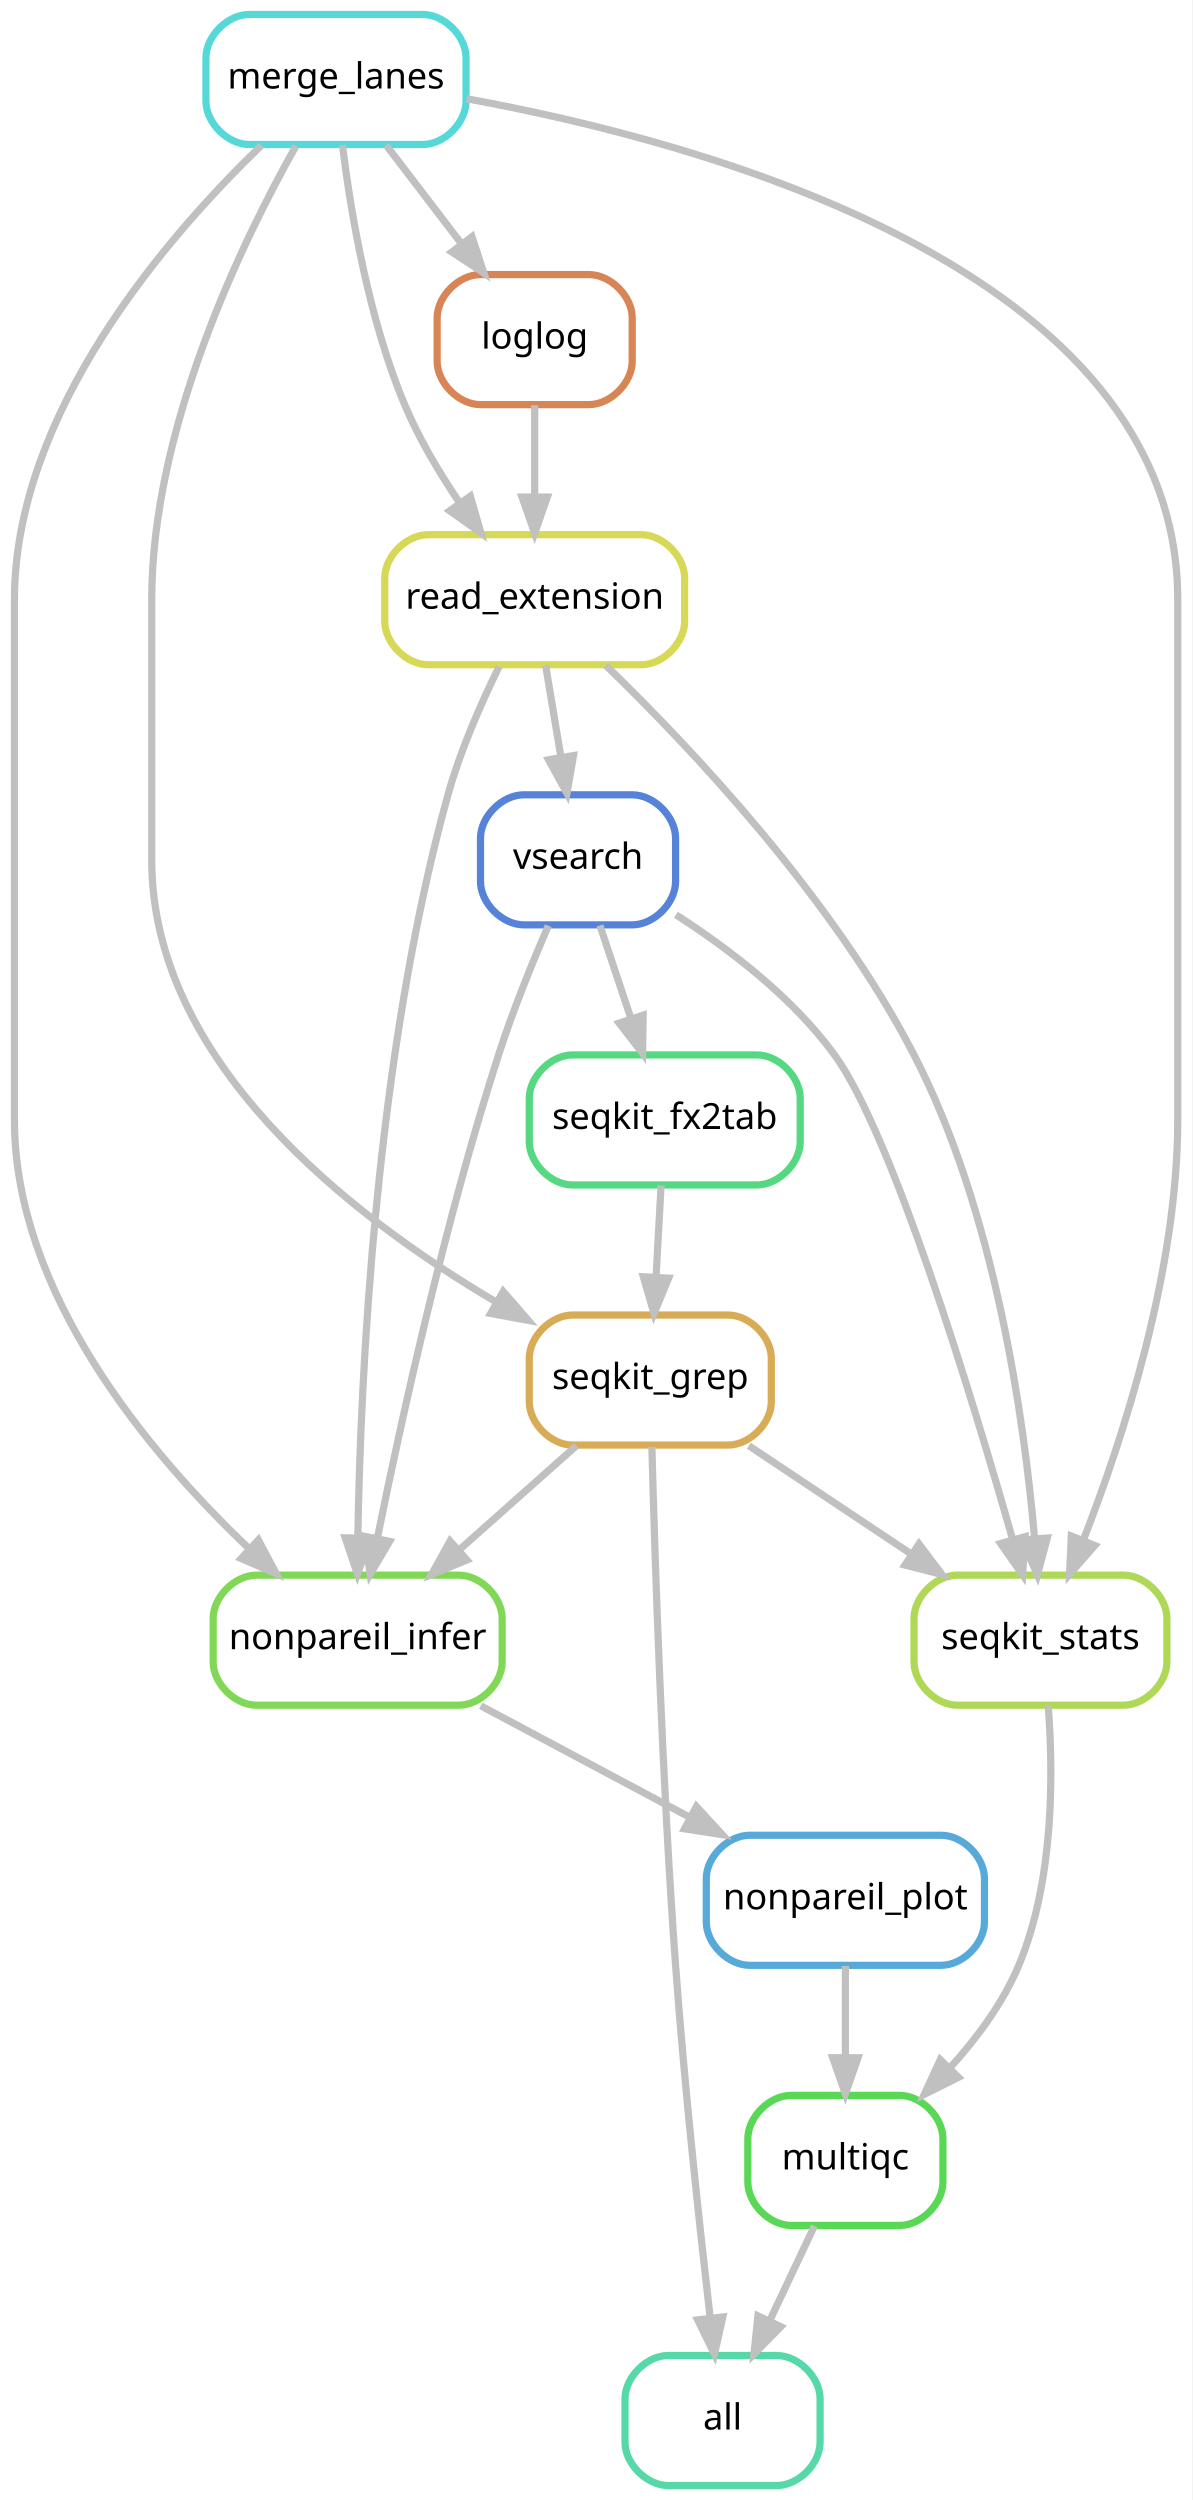
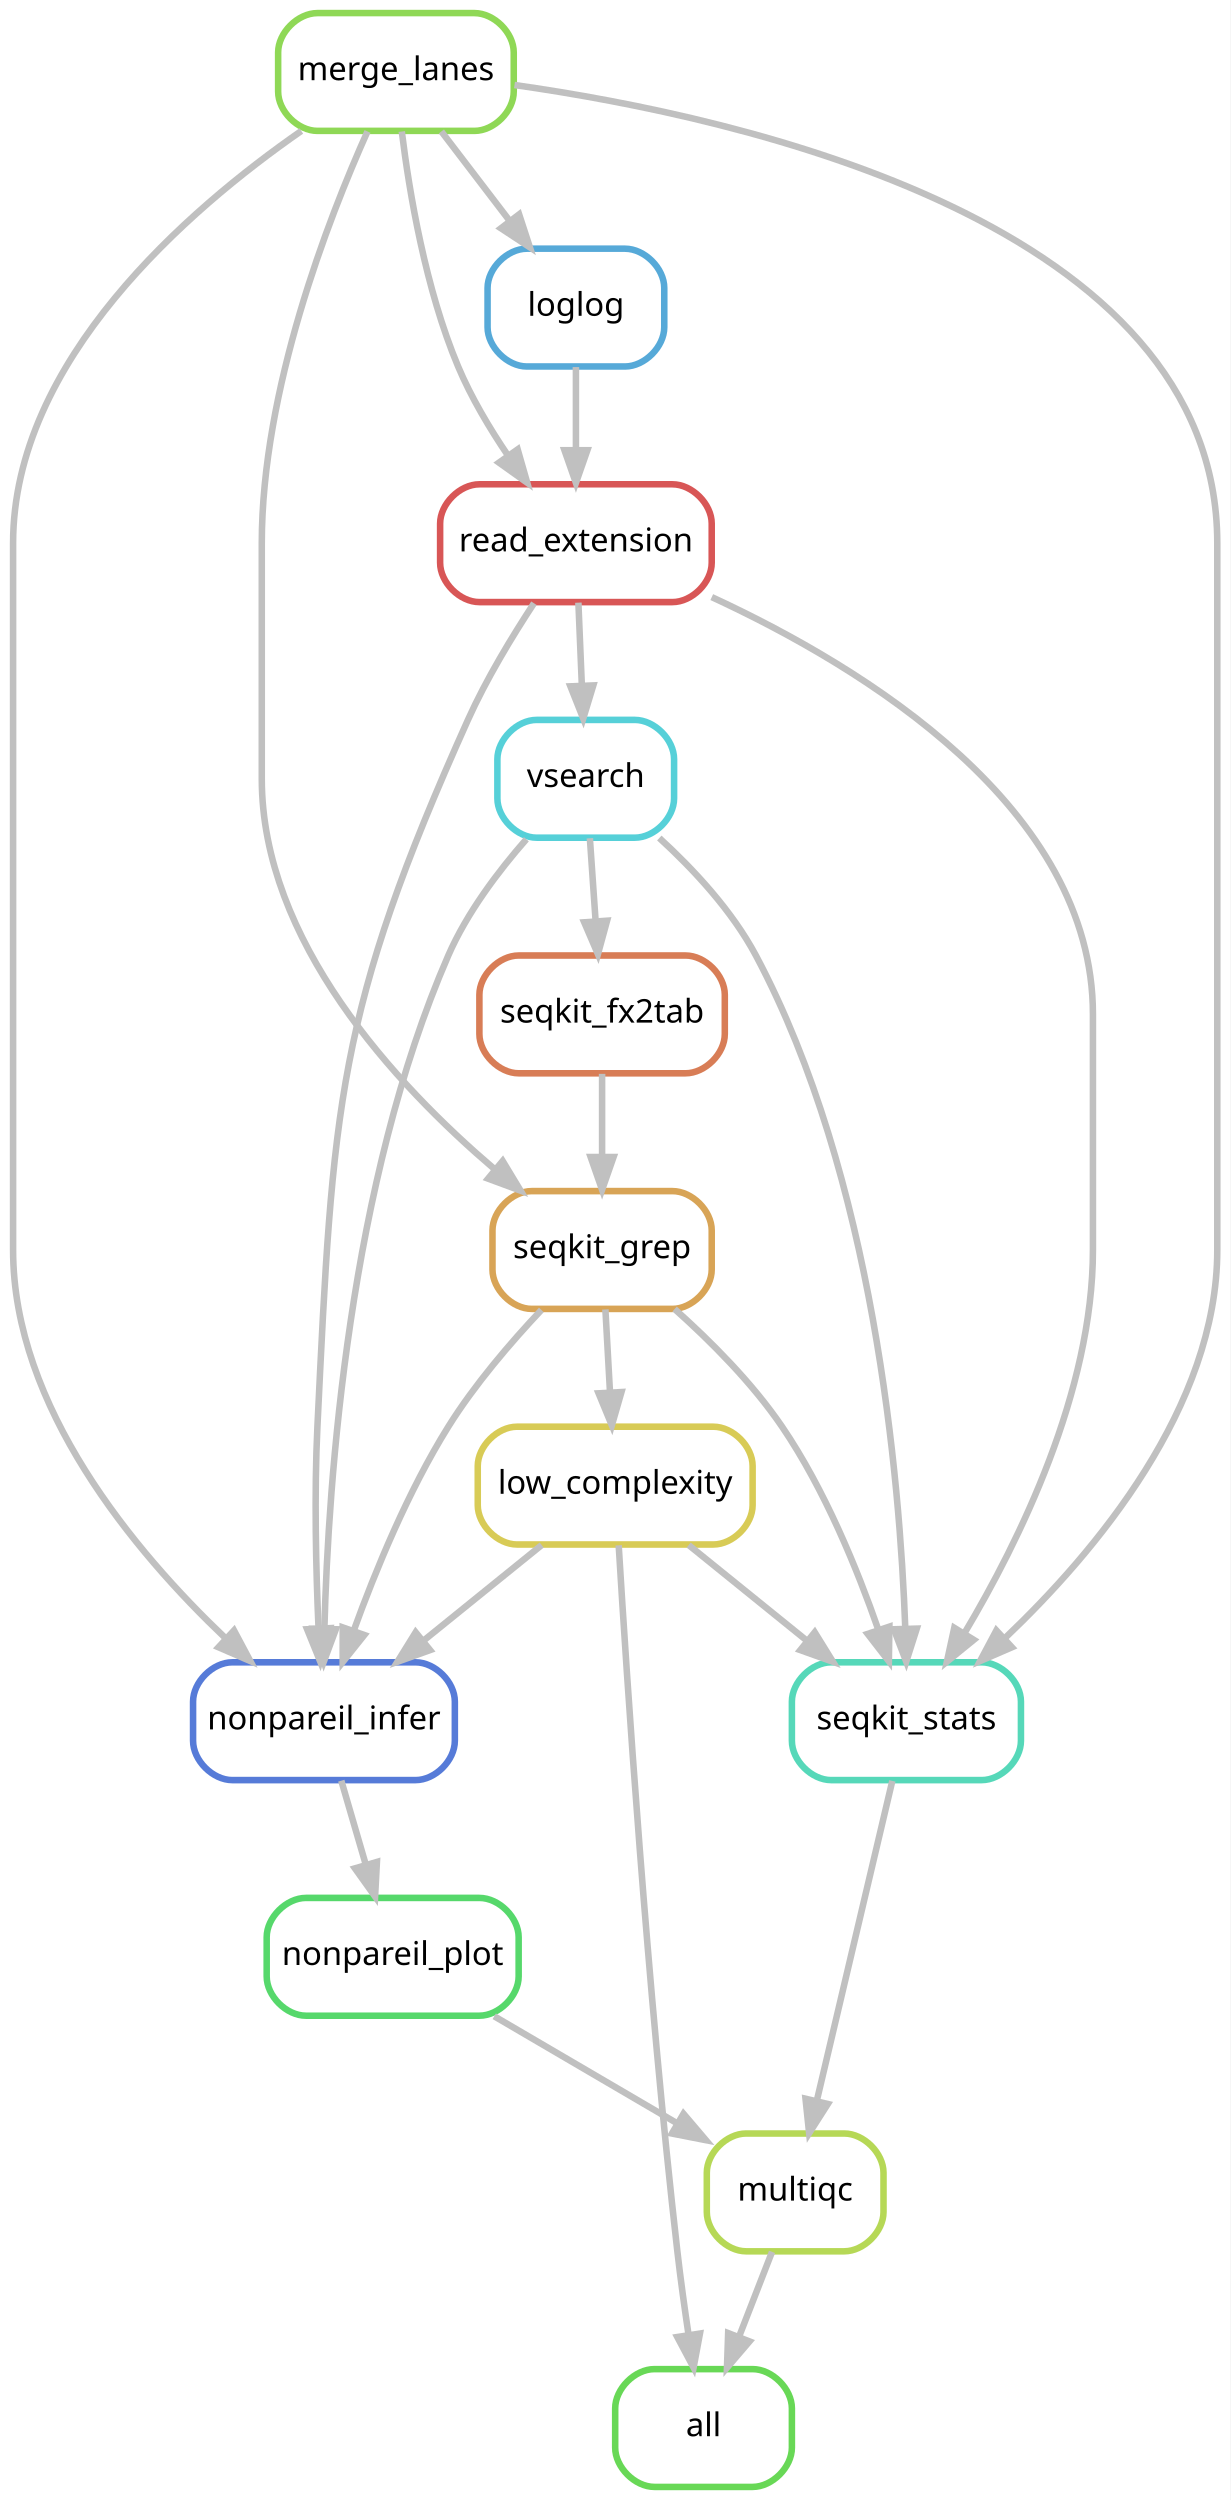
- <svg xmlns="http://www.w3.org/2000/svg" width="330pt" height="692pt" viewBox="0.00 0.00 330.00 692.00">
-   <g id="graph0" class="graph" transform="scale(1 1) rotate(0) translate(4 688)">
-     <polygon fill="#ffffff" stroke="transparent" points="-4,4 -4,-688 326,-688 326,4 -4,4" />
+ <svg xmlns="http://www.w3.org/2000/svg" width="376pt" height="764pt" viewBox="0.00 0.00 376.00 764.00">
+   <g id="graph0" class="graph" transform="scale(1 1) rotate(0) translate(4 760)">
+     <polygon fill="#ffffff" stroke="transparent" points="-4,4 -4,-760 372,-760 372,4 -4,4" />
    <g id="node1" class="node">
-       <path fill="none" stroke="#56d8a9" stroke-width="2" d="M211,-36C211,-36 181,-36 181,-36 175,-36 169,-30 169,-24 169,-24 169,-12 169,-12 169,-6 175,0 181,0 181,0 211,0 211,0 217,0 223,-6 223,-12 223,-12 223,-24 223,-24 223,-30 217,-36 211,-36" />
-       <text text-anchor="middle" x="196" y="-15.5" font-family="sans" font-size="10.00" fill="#000000">all</text>
+       <path fill="none" stroke="#68d856" stroke-width="2" d="M226,-36C226,-36 196,-36 196,-36 190,-36 184,-30 184,-24 184,-24 184,-12 184,-12 184,-6 190,0 196,0 196,0 226,0 226,0 232,0 238,-6 238,-12 238,-12 238,-24 238,-24 238,-30 232,-36 226,-36" />
+       <text text-anchor="middle" x="211" y="-15.5" font-family="sans" font-size="10.00" fill="#000000">all</text>
    </g>
    <g id="node2" class="node">
-       <path fill="none" stroke="#59d856" stroke-width="2" d="M245,-108C245,-108 215,-108 215,-108 209,-108 203,-102 203,-96 203,-96 203,-84 203,-84 203,-78 209,-72 215,-72 215,-72 245,-72 245,-72 251,-72 257,-78 257,-84 257,-84 257,-96 257,-96 257,-102 251,-108 245,-108" />
-       <text text-anchor="middle" x="230" y="-87.5" font-family="sans" font-size="10.00" fill="#000000">multiqc</text>
+       <path fill="none" stroke="#b6d856" stroke-width="2" d="M254,-108C254,-108 224,-108 224,-108 218,-108 212,-102 212,-96 212,-96 212,-84 212,-84 212,-78 218,-72 224,-72 224,-72 254,-72 254,-72 260,-72 266,-78 266,-84 266,-84 266,-96 266,-96 266,-102 260,-108 254,-108" />
+       <text text-anchor="middle" x="239" y="-87.5" font-family="sans" font-size="10.00" fill="#000000">multiqc</text>
    </g>
    <g id="edge1" class="edge">
-       <path fill="none" stroke="#c0c0c0" stroke-width="2" d="M221.42,-71.831C217.664,-63.877 213.174,-54.369 209.02,-45.572" />
-       <polygon fill="#c0c0c0" stroke="#c0c0c0" stroke-width="2" points="212.13,-43.961 204.695,-36.413 205.8,-46.95 212.13,-43.961" />
+       <path fill="none" stroke="#c0c0c0" stroke-width="2" d="M231.934,-71.831C228.874,-63.962 225.222,-54.571 221.832,-45.853" />
+       <polygon fill="#c0c0c0" stroke="#c0c0c0" stroke-width="2" points="225.047,-44.465 218.161,-36.413 218.523,-47.002 225.047,-44.465" />
    </g>
    <g id="node3" class="node">
-       <path fill="none" stroke="#afd856" stroke-width="2" d="M307,-252C307,-252 261,-252 261,-252 255,-252 249,-246 249,-240 249,-240 249,-228 249,-228 249,-222 255,-216 261,-216 261,-216 307,-216 307,-216 313,-216 319,-222 319,-228 319,-228 319,-240 319,-240 319,-246 313,-252 307,-252" />
-       <text text-anchor="middle" x="284" y="-231.5" font-family="sans" font-size="10.00" fill="#000000">seqkit_stats</text>
+       <path fill="none" stroke="#56d8b9" stroke-width="2" d="M296,-252C296,-252 250,-252 250,-252 244,-252 238,-246 238,-240 238,-240 238,-228 238,-228 238,-222 244,-216 250,-216 250,-216 296,-216 296,-216 302,-216 308,-222 308,-228 308,-228 308,-240 308,-240 308,-246 302,-252 296,-252" />
+       <text text-anchor="middle" x="273" y="-231.5" font-family="sans" font-size="10.00" fill="#000000">seqkit_stats</text>
    </g>
    <g id="edge4" class="edge">
-       <path fill="none" stroke="#c0c0c0" stroke-width="2" d="M286.131,-215.973C287.599,-197.225 287.8,-167.399 278,-144 273.623,-133.548 266.357,-123.747 258.786,-115.441" />
-       <polygon fill="#c0c0c0" stroke="#c0c0c0" stroke-width="2" points="261.296,-113.001 251.822,-108.256 256.269,-117.873 261.296,-113.001" />
+       <path fill="none" stroke="#c0c0c0" stroke-width="2" d="M268.694,-215.762C262.869,-191.093 252.425,-146.86 245.605,-117.973" />
+       <polygon fill="#c0c0c0" stroke="#c0c0c0" stroke-width="2" points="248.976,-117.018 243.271,-108.09 242.163,-118.626 248.976,-117.018" />
    </g>
    <g id="node4" class="node">
-       <path fill="none" stroke="#56d8d8" stroke-width="2" d="M113,-684C113,-684 65,-684 65,-684 59,-684 53,-678 53,-672 53,-672 53,-660 53,-660 53,-654 59,-648 65,-648 65,-648 113,-648 113,-648 119,-648 125,-654 125,-660 125,-660 125,-672 125,-672 125,-678 119,-684 113,-684" />
-       <text text-anchor="middle" x="89" y="-663.5" font-family="sans" font-size="10.00" fill="#000000">merge_lanes</text>
+       <path fill="none" stroke="#8fd856" stroke-width="2" d="M141,-756C141,-756 93,-756 93,-756 87,-756 81,-750 81,-744 81,-744 81,-732 81,-732 81,-726 87,-720 93,-720 93,-720 141,-720 141,-720 147,-720 153,-726 153,-732 153,-732 153,-744 153,-744 153,-750 147,-756 141,-756" />
+       <text text-anchor="middle" x="117" y="-735.5" font-family="sans" font-size="10.00" fill="#000000">merge_lanes</text>
    </g>
-     <g id="edge5" class="edge">
-       <path fill="none" stroke="#c0c0c0" stroke-width="2" d="M125.151,-660.666C190.596,-648.743 322,-613.421 322,-522 322,-522 322,-522 322,-378 322,-336.368 306.967,-290.14 295.812,-261.567" />
-       <polygon fill="#c0c0c0" stroke="#c0c0c0" stroke-width="2" points="299.037,-260.205 292.059,-252.233 292.542,-262.817 299.037,-260.205" />
+     <g id="edge8" class="edge">
+       <path fill="none" stroke="#c0c0c0" stroke-width="2" d="M153.23,-734.017C222.739,-724.155 368,-691.839 368,-594 368,-594 368,-594 368,-378 368,-330.091 330.909,-285.831 303.079,-259.365" />
+       <polygon fill="#c0c0c0" stroke="#c0c0c0" stroke-width="2" points="305.236,-256.594 295.514,-252.384 300.489,-261.738 305.236,-256.594" />
    </g>
    <g id="node6" class="node">
-       <path fill="none" stroke="#80d856" stroke-width="2" d="M123,-252C123,-252 67,-252 67,-252 61,-252 55,-246 55,-240 55,-240 55,-228 55,-228 55,-222 61,-216 67,-216 67,-216 123,-216 123,-216 129,-216 135,-222 135,-228 135,-228 135,-240 135,-240 135,-246 129,-252 123,-252" />
+       <path fill="none" stroke="#567bd8" stroke-width="2" d="M123,-252C123,-252 67,-252 67,-252 61,-252 55,-246 55,-240 55,-240 55,-228 55,-228 55,-222 61,-216 67,-216 67,-216 123,-216 123,-216 129,-216 135,-222 135,-228 135,-228 135,-240 135,-240 135,-246 129,-252 123,-252" />
      <text text-anchor="middle" x="95" y="-231.5" font-family="sans" font-size="10.00" fill="#000000">nonpareil_infer</text>
    </g>
-     <g id="edge10" class="edge">
-       <path fill="none" stroke="#c0c0c0" stroke-width="2" d="M68.358,-647.755C42.066,-622.391 0,-573.726 0,-522 0,-522 0,-522 0,-378 0,-330.091 37.091,-285.831 64.921,-259.365" />
+     <g id="edge14" class="edge">
+       <path fill="none" stroke="#c0c0c0" stroke-width="2" d="M88.079,-719.978C53.432,-695.897 0,-649.726 0,-594 0,-594 0,-594 0,-378 0,-330.091 37.091,-285.831 64.921,-259.365" />
      <polygon fill="#c0c0c0" stroke="#c0c0c0" stroke-width="2" points="67.511,-261.738 72.486,-252.384 62.764,-256.594 67.511,-261.738" />
    </g>
    <g id="node7" class="node">
-       <path fill="none" stroke="#d6d856" stroke-width="2" d="M173.5,-540C173.5,-540 114.5,-540 114.5,-540 108.5,-540 102.5,-534 102.5,-528 102.5,-528 102.5,-516 102.5,-516 102.5,-510 108.5,-504 114.5,-504 114.5,-504 173.5,-504 173.5,-504 179.5,-504 185.5,-510 185.5,-516 185.5,-516 185.5,-528 185.5,-528 185.5,-534 179.5,-540 173.5,-540" />
-       <text text-anchor="middle" x="144" y="-519.5" font-family="sans" font-size="10.00" fill="#000000">read_extension</text>
+       <path fill="none" stroke="#d85656" stroke-width="2" d="M201.5,-612C201.5,-612 142.5,-612 142.5,-612 136.5,-612 130.5,-606 130.5,-600 130.5,-600 130.5,-588 130.5,-588 130.5,-582 136.5,-576 142.5,-576 142.5,-576 201.5,-576 201.5,-576 207.5,-576 213.5,-582 213.5,-588 213.5,-588 213.5,-600 213.5,-600 213.5,-606 207.5,-612 201.5,-612" />
+       <text text-anchor="middle" x="172" y="-591.5" font-family="sans" font-size="10.00" fill="#000000">read_extension</text>
    </g>
-     <g id="edge14" class="edge">
-       <path fill="none" stroke="#c0c0c0" stroke-width="2" d="M90.79,-647.808C93.089,-629.188 98.034,-599.701 108,-576 111.954,-566.595 117.615,-557.088 123.281,-548.727" />
-       <polygon fill="#c0c0c0" stroke="#c0c0c0" stroke-width="2" points="126.196,-550.666 129.115,-540.481 120.482,-546.623 126.196,-550.666" />
+     <g id="edge17" class="edge">
+       <path fill="none" stroke="#c0c0c0" stroke-width="2" d="M118.79,-719.808C121.089,-701.188 126.034,-671.701 136,-648 139.954,-638.595 145.615,-629.088 151.28,-620.727" />
+       <polygon fill="#c0c0c0" stroke="#c0c0c0" stroke-width="2" points="154.196,-622.666 157.115,-612.481 148.482,-618.623 154.196,-622.666" />
    </g>
    <g id="node8" class="node">
-       <path fill="none" stroke="#d88556" stroke-width="2" d="M159,-612C159,-612 129,-612 129,-612 123,-612 117,-606 117,-600 117,-600 117,-588 117,-588 117,-582 123,-576 129,-576 129,-576 159,-576 159,-576 165,-576 171,-582 171,-588 171,-588 171,-600 171,-600 171,-606 165,-612 159,-612" />
-       <text text-anchor="middle" x="144" y="-591.5" font-family="sans" font-size="10.00" fill="#000000">loglog</text>
+       <path fill="none" stroke="#56a9d8" stroke-width="2" d="M187,-684C187,-684 157,-684 157,-684 151,-684 145,-678 145,-672 145,-672 145,-660 145,-660 145,-654 151,-648 157,-648 157,-648 187,-648 187,-648 193,-648 199,-654 199,-660 199,-660 199,-672 199,-672 199,-678 193,-684 187,-684" />
+       <text text-anchor="middle" x="172" y="-663.5" font-family="sans" font-size="10.00" fill="#000000">loglog</text>
+     </g>
+     <g id="edge18" class="edge">
+       <path fill="none" stroke="#c0c0c0" stroke-width="2" d="M130.879,-719.831C137.214,-711.539 144.838,-701.557 151.793,-692.453" />
+       <polygon fill="#c0c0c0" stroke="#c0c0c0" stroke-width="2" points="154.645,-694.485 157.934,-684.413 149.083,-690.235 154.645,-694.485" />
+     </g>
+     <g id="node10" class="node">
+       <path fill="none" stroke="#d8a456" stroke-width="2" d="M201.5,-396C201.5,-396 158.5,-396 158.5,-396 152.5,-396 146.5,-390 146.5,-384 146.5,-384 146.5,-372 146.5,-372 146.5,-366 152.5,-360 158.5,-360 158.5,-360 201.5,-360 201.5,-360 207.5,-360 213.5,-366 213.5,-372 213.5,-372 213.5,-384 213.5,-384 213.5,-390 207.5,-396 201.5,-396" />
+       <text text-anchor="middle" x="180" y="-375.5" font-family="sans" font-size="10.00" fill="#000000">seqkit_grep</text>
+     </g>
+     <g id="edge21" class="edge">
+       <path fill="none" stroke="#c0c0c0" stroke-width="2" d="M108.305,-719.832C96.27,-692.972 76,-640.788 76,-594 76,-594 76,-594 76,-522 76,-472.601 116.719,-428.642 147.2,-402.656" />
+       <polygon fill="#c0c0c0" stroke="#c0c0c0" stroke-width="2" points="149.615,-405.2 155.089,-396.129 145.153,-399.807 149.615,-405.2" />
+     </g>
+     <g id="node5" class="node">
+       <path fill="none" stroke="#56d86b" stroke-width="2" d="M142.5,-180C142.5,-180 89.5,-180 89.5,-180 83.5,-180 77.5,-174 77.5,-168 77.5,-168 77.5,-156 77.5,-156 77.5,-150 83.5,-144 89.5,-144 89.5,-144 142.5,-144 142.5,-144 148.5,-144 154.5,-150 154.5,-156 154.5,-156 154.5,-168 154.5,-168 154.5,-174 148.5,-180 142.5,-180" />
+       <text text-anchor="middle" x="116" y="-159.5" font-family="sans" font-size="10.00" fill="#000000">nonpareil_plot</text>
+     </g>
+     <g id="edge3" class="edge">
+       <path fill="none" stroke="#c0c0c0" stroke-width="2" d="M147.038,-143.831C164.007,-133.898 185.115,-121.542 202.828,-111.174" />
+       <polygon fill="#c0c0c0" stroke="#c0c0c0" stroke-width="2" points="204.879,-114.029 211.74,-105.957 201.342,-107.988 204.879,-114.029" />
+     </g>
+     <g id="edge10" class="edge">
+       <path fill="none" stroke="#c0c0c0" stroke-width="2" d="M100.299,-215.831C102.57,-208.046 105.275,-198.773 107.794,-190.135" />
+       <polygon fill="#c0c0c0" stroke="#c0c0c0" stroke-width="2" points="111.189,-190.993 110.629,-180.413 104.469,-189.033 111.189,-190.993" />
+     </g>
+     <g id="edge5" class="edge">
+       <path fill="none" stroke="#c0c0c0" stroke-width="2" d="M213.513,-577.527C260.325,-555.892 330,-513.093 330,-450 330,-450 330,-450 330,-378 330,-334.76 307.505,-289.019 290.779,-260.983" />
+       <polygon fill="#c0c0c0" stroke="#c0c0c0" stroke-width="2" points="293.587,-258.869 285.368,-252.183 287.624,-262.535 293.587,-258.869" />
+     </g>
+     <g id="edge11" class="edge">
+       <path fill="none" stroke="#c0c0c0" stroke-width="2" d="M159.183,-575.645C152.504,-565.483 144.587,-552.426 139,-540 98.749,-450.48 97.754,-422.038 93,-324 92.003,-303.445 92.561,-280.226 93.338,-262.52" />
+       <polygon fill="#c0c0c0" stroke="#c0c0c0" stroke-width="2" points="96.846,-262.44 93.838,-252.281 89.854,-262.099 96.846,-262.44" />
+     </g>
+     <g id="node9" class="node">
+       <path fill="none" stroke="#56d0d8" stroke-width="2" d="M190,-540C190,-540 160,-540 160,-540 154,-540 148,-534 148,-528 148,-528 148,-516 148,-516 148,-510 154,-504 160,-504 160,-504 190,-504 190,-504 196,-504 202,-510 202,-516 202,-516 202,-528 202,-528 202,-534 196,-540 190,-540" />
+       <text text-anchor="middle" x="175" y="-519.5" font-family="sans" font-size="10.00" fill="#000000">vsearch</text>
+     </g>
+     <g id="edge19" class="edge">
+       <path fill="none" stroke="#c0c0c0" stroke-width="2" d="M172.757,-575.831C173.078,-568.131 173.459,-558.974 173.816,-550.417" />
+       <polygon fill="#c0c0c0" stroke="#c0c0c0" stroke-width="2" points="177.313,-550.55 174.233,-540.413 170.319,-550.259 177.313,-550.55" />
    </g>
    <g id="edge16" class="edge">
-       <path fill="none" stroke="#c0c0c0" stroke-width="2" d="M102.879,-647.831C109.214,-639.539 116.838,-629.557 123.793,-620.453" />
-       <polygon fill="#c0c0c0" stroke="#c0c0c0" stroke-width="2" points="126.645,-622.485 129.934,-612.413 121.082,-618.235 126.645,-622.485" />
-     </g>
-     <g id="node10" class="node">
-       <path fill="none" stroke="#d8ac56" stroke-width="2" d="M197.5,-324C197.5,-324 154.5,-324 154.5,-324 148.5,-324 142.5,-318 142.5,-312 142.5,-312 142.5,-300 142.5,-300 142.5,-294 148.5,-288 154.5,-288 154.5,-288 197.5,-288 197.5,-288 203.5,-288 209.5,-294 209.5,-300 209.5,-300 209.5,-312 209.5,-312 209.5,-318 203.5,-324 197.5,-324" />
-       <text text-anchor="middle" x="176" y="-303.5" font-family="sans" font-size="10.00" fill="#000000">seqkit_grep</text>
-     </g>
-     <g id="edge18" class="edge">
-       <path fill="none" stroke="#c0c0c0" stroke-width="2" d="M77.934,-647.639C62.934,-620.961 38,-569.474 38,-522 38,-522 38,-522 38,-450 38,-394.147 92.786,-351.51 133.319,-327.608" />
-       <polygon fill="#c0c0c0" stroke="#c0c0c0" stroke-width="2" points="135.296,-330.509 142.241,-322.508 131.823,-324.432 135.296,-330.509" />
-     </g>
-     <g id="node5" class="node">
-       <path fill="none" stroke="#56a9d8" stroke-width="2" d="M256.5,-180C256.5,-180 203.5,-180 203.5,-180 197.5,-180 191.5,-174 191.5,-168 191.5,-168 191.5,-156 191.5,-156 191.5,-150 197.5,-144 203.5,-144 203.5,-144 256.5,-144 256.5,-144 262.5,-144 268.5,-150 268.5,-156 268.5,-156 268.5,-168 268.5,-168 268.5,-174 262.5,-180 256.5,-180" />
-       <text text-anchor="middle" x="230" y="-159.5" font-family="sans" font-size="10.00" fill="#000000">nonpareil_plot</text>
-     </g>
-     <g id="edge3" class="edge">
-       <path fill="none" stroke="#c0c0c0" stroke-width="2" d="M230,-143.831C230,-136.131 230,-126.974 230,-118.417" />
-       <polygon fill="#c0c0c0" stroke="#c0c0c0" stroke-width="2" points="233.5,-118.413 230,-108.413 226.5,-118.413 233.5,-118.413" />
+       <path fill="none" stroke="#c0c0c0" stroke-width="2" d="M172,-647.831C172,-640.131 172,-630.974 172,-622.417" />
+       <polygon fill="#c0c0c0" stroke="#c0c0c0" stroke-width="2" points="175.5,-622.413 172,-612.413 168.5,-622.413 175.5,-622.413" />
    </g>
    <g id="edge9" class="edge">
-       <path fill="none" stroke="#c0c0c0" stroke-width="2" d="M129.066,-215.831C146.653,-206.452 168.292,-194.911 187.017,-184.924" />
-       <polygon fill="#c0c0c0" stroke="#c0c0c0" stroke-width="2" points="188.768,-187.957 195.945,-180.163 185.474,-181.78 188.768,-187.957" />
+       <path fill="none" stroke="#c0c0c0" stroke-width="2" d="M197.483,-503.903C207.973,-494.3 219.721,-481.671 227,-468 263.03,-400.335 271.005,-308.141 272.659,-262.296" />
+       <polygon fill="#c0c0c0" stroke="#c0c0c0" stroke-width="2" points="276.16,-262.296 272.946,-252.201 269.163,-262.097 276.16,-262.296" />
+     </g>
+     <g id="edge15" class="edge">
+       <path fill="none" stroke="#c0c0c0" stroke-width="2" d="M156.855,-503.534C148.279,-493.747 138.694,-481.065 133,-468 102.693,-398.463 96.329,-307.766 95.141,-262.419" />
+       <polygon fill="#c0c0c0" stroke="#c0c0c0" stroke-width="2" points="98.635,-262.094 94.942,-252.164 91.636,-262.23 98.635,-262.094" />
+     </g>
+     <g id="node11" class="node">
+       <path fill="none" stroke="#d87d56" stroke-width="2" d="M205.5,-468C205.5,-468 154.5,-468 154.5,-468 148.5,-468 142.5,-462 142.5,-456 142.5,-456 142.5,-444 142.5,-444 142.5,-438 148.5,-432 154.5,-432 154.5,-432 205.5,-432 205.5,-432 211.5,-432 217.5,-438 217.5,-444 217.5,-444 217.5,-456 217.5,-456 217.5,-462 211.5,-468 205.5,-468" />
+       <text text-anchor="middle" x="180" y="-447.5" font-family="sans" font-size="10.00" fill="#000000">seqkit_fx2tab</text>
+     </g>
+     <g id="edge22" class="edge">
+       <path fill="none" stroke="#c0c0c0" stroke-width="2" d="M176.262,-503.831C176.797,-496.131 177.432,-486.974 178.027,-478.417" />
+       <polygon fill="#c0c0c0" stroke="#c0c0c0" stroke-width="2" points="181.52,-478.632 178.721,-468.413 174.537,-478.147 181.52,-478.632" />
+     </g>
+     <g id="edge6" class="edge">
+       <path fill="none" stroke="#c0c0c0" stroke-width="2" d="M202.159,-359.959C213.112,-350.187 225.897,-337.391 235,-324 248.034,-304.827 257.982,-280.471 264.425,-261.932" />
+       <polygon fill="#c0c0c0" stroke="#c0c0c0" stroke-width="2" points="267.793,-262.895 267.64,-252.301 261.153,-260.678 267.793,-262.895" />
+     </g>
+     <g id="edge12" class="edge">
+       <path fill="none" stroke="#c0c0c0" stroke-width="2" d="M161.447,-359.677C152.077,-349.731 141.027,-336.864 133,-324 120.728,-304.332 110.727,-280.009 104.071,-261.609" />
+       <polygon fill="#c0c0c0" stroke="#c0c0c0" stroke-width="2" points="107.336,-260.342 100.725,-252.063 100.73,-262.658 107.336,-260.342" />
+     </g>
+     <g id="node12" class="node">
+       <path fill="none" stroke="#d8cb56" stroke-width="2" d="M214,-324C214,-324 154,-324 154,-324 148,-324 142,-318 142,-312 142,-312 142,-300 142,-300 142,-294 148,-288 154,-288 154,-288 214,-288 214,-288 220,-288 226,-294 226,-300 226,-300 226,-312 226,-312 226,-318 220,-324 214,-324" />
+       <text text-anchor="middle" x="184" y="-303.5" font-family="sans" font-size="10.00" fill="#000000">low_complexity</text>
+     </g>
+     <g id="edge23" class="edge">
+       <path fill="none" stroke="#c0c0c0" stroke-width="2" d="M181.009,-359.831C181.437,-352.131 181.946,-342.974 182.421,-334.417" />
+       <polygon fill="#c0c0c0" stroke="#c0c0c0" stroke-width="2" points="185.917,-334.592 182.977,-324.413 178.928,-334.204 185.917,-334.592" />
+     </g>
+     <g id="edge20" class="edge">
+       <path fill="none" stroke="#c0c0c0" stroke-width="2" d="M180,-431.831C180,-424.131 180,-414.974 180,-406.417" />
+       <polygon fill="#c0c0c0" stroke="#c0c0c0" stroke-width="2" points="183.5,-406.413 180,-396.413 176.5,-406.413 183.5,-406.413" />
+     </g>
+     <g id="edge2" class="edge">
+       <path fill="none" stroke="#c0c0c0" stroke-width="2" d="M185.07,-287.755C187.473,-248.311 193.816,-152.178 203,-72 203.956,-63.658 205.208,-54.623 206.437,-46.373" />
+       <polygon fill="#c0c0c0" stroke="#c0c0c0" stroke-width="2" points="209.902,-46.87 207.958,-36.455 202.982,-45.809 209.902,-46.87" />
    </g>
    <g id="edge7" class="edge">
-       <path fill="none" stroke="#c0c0c0" stroke-width="2" d="M163.65,-503.861C187.314,-480.948 226.657,-439.263 249,-396 271.398,-352.63 279.481,-295.602 282.385,-262.062" />
-       <polygon fill="#c0c0c0" stroke="#c0c0c0" stroke-width="2" points="285.878,-262.284 283.158,-252.045 278.899,-261.746 285.878,-262.284" />
-     </g>
-     <g id="edge12" class="edge">
-       <path fill="none" stroke="#c0c0c0" stroke-width="2" d="M134.157,-503.51C129.146,-493.309 123.409,-480.256 120,-468 99.923,-395.818 95.781,-306.977 95.047,-262.381" />
-       <polygon fill="#c0c0c0" stroke="#c0c0c0" stroke-width="2" points="98.546,-262.245 94.928,-252.287 91.546,-262.328 98.546,-262.245" />
-     </g>
-     <g id="node9" class="node">
-       <path fill="none" stroke="#5682d8" stroke-width="2" d="M171,-468C171,-468 141,-468 141,-468 135,-468 129,-462 129,-456 129,-456 129,-444 129,-444 129,-438 135,-432 141,-432 141,-432 171,-432 171,-432 177,-432 183,-438 183,-444 183,-444 183,-456 183,-456 183,-462 177,-468 171,-468" />
-       <text text-anchor="middle" x="156" y="-447.5" font-family="sans" font-size="10.00" fill="#000000">vsearch</text>
-     </g>
-     <g id="edge17" class="edge">
-       <path fill="none" stroke="#c0c0c0" stroke-width="2" d="M147.028,-503.831C148.311,-496.131 149.838,-486.974 151.264,-478.417" />
-       <polygon fill="#c0c0c0" stroke="#c0c0c0" stroke-width="2" points="154.739,-478.853 152.931,-468.413 147.835,-477.702 154.739,-478.853" />
-     </g>
-     <g id="edge15" class="edge">
-       <path fill="none" stroke="#c0c0c0" stroke-width="2" d="M144,-575.831C144,-568.131 144,-558.974 144,-550.417" />
-       <polygon fill="#c0c0c0" stroke="#c0c0c0" stroke-width="2" points="147.5,-550.413 144,-540.413 140.5,-550.413 147.5,-550.413" />
-     </g>
-     <g id="edge6" class="edge">
-       <path fill="none" stroke="#c0c0c0" stroke-width="2" d="M183.096,-434.795C197.857,-425.313 215.422,-411.899 227,-396 242.904,-374.161 264.856,-302.058 276.322,-261.8" />
-       <polygon fill="#c0c0c0" stroke="#c0c0c0" stroke-width="2" points="279.722,-262.64 279.068,-252.065 272.985,-260.74 279.722,-262.64" />
-     </g>
-     <g id="edge11" class="edge">
-       <path fill="none" stroke="#c0c0c0" stroke-width="2" d="M147.767,-431.76C143.301,-421.412 137.91,-408.141 134,-396 119.181,-349.985 107.091,-295.015 100.481,-262.388" />
-       <polygon fill="#c0c0c0" stroke="#c0c0c0" stroke-width="2" points="103.842,-261.347 98.454,-252.225 96.978,-262.717 103.842,-261.347" />
-     </g>
-     <g id="node11" class="node">
-       <path fill="none" stroke="#56d882" stroke-width="2" d="M205.5,-396C205.5,-396 154.5,-396 154.5,-396 148.5,-396 142.5,-390 142.5,-384 142.5,-384 142.5,-372 142.5,-372 142.5,-366 148.5,-360 154.5,-360 154.5,-360 205.5,-360 205.5,-360 211.5,-360 217.5,-366 217.5,-372 217.5,-372 217.5,-384 217.5,-384 217.5,-390 211.5,-396 205.5,-396" />
-       <text text-anchor="middle" x="180" y="-375.5" font-family="sans" font-size="10.00" fill="#000000">seqkit_fx2tab</text>
-     </g>
-     <g id="edge20" class="edge">
-       <path fill="none" stroke="#c0c0c0" stroke-width="2" d="M162.056,-431.831C164.651,-424.046 167.742,-414.773 170.622,-406.135" />
-       <polygon fill="#c0c0c0" stroke="#c0c0c0" stroke-width="2" points="174.02,-407.007 173.862,-396.413 167.38,-404.793 174.02,-407.007" />
-     </g>
-     <g id="edge2" class="edge">
-       <path fill="none" stroke="#c0c0c0" stroke-width="2" d="M176.44,-287.515C177.238,-257.413 179.202,-195.941 183,-144 185.456,-110.416 189.625,-71.928 192.579,-46.419" />
-       <polygon fill="#c0c0c0" stroke="#c0c0c0" stroke-width="2" points="196.073,-46.672 193.762,-36.333 189.121,-45.857 196.073,-46.672" />
-     </g>
-     <g id="edge8" class="edge">
-       <path fill="none" stroke="#c0c0c0" stroke-width="2" d="M203.253,-287.831C216.939,-278.707 233.691,-267.539 248.383,-257.745" />
-       <polygon fill="#c0c0c0" stroke="#c0c0c0" stroke-width="2" points="250.377,-260.622 256.756,-252.163 246.494,-254.798 250.377,-260.622" />
+       <path fill="none" stroke="#c0c0c0" stroke-width="2" d="M206.458,-287.831C217.421,-278.963 230.77,-268.164 242.626,-258.572" />
+       <polygon fill="#c0c0c0" stroke="#c0c0c0" stroke-width="2" points="244.976,-261.173 250.549,-252.163 240.573,-255.731 244.976,-261.173" />
    </g>
    <g id="edge13" class="edge">
-       <path fill="none" stroke="#c0c0c0" stroke-width="2" d="M155.56,-287.831C145.679,-279.048 133.668,-268.371 122.955,-258.849" />
-       <polygon fill="#c0c0c0" stroke="#c0c0c0" stroke-width="2" points="125.233,-256.191 115.433,-252.163 120.582,-261.422 125.233,-256.191" />
-     </g>
-     <g id="edge19" class="edge">
-       <path fill="none" stroke="#c0c0c0" stroke-width="2" d="M178.991,-359.831C178.563,-352.131 178.054,-342.974 177.579,-334.417" />
-       <polygon fill="#c0c0c0" stroke="#c0c0c0" stroke-width="2" points="181.072,-334.204 177.023,-324.413 174.083,-334.592 181.072,-334.204" />
+       <path fill="none" stroke="#c0c0c0" stroke-width="2" d="M161.542,-287.831C150.579,-278.963 137.23,-268.164 125.374,-258.572" />
+       <polygon fill="#c0c0c0" stroke="#c0c0c0" stroke-width="2" points="127.427,-255.731 117.451,-252.163 123.025,-261.173 127.427,-255.731" />
    </g>
  </g>
</svg>
